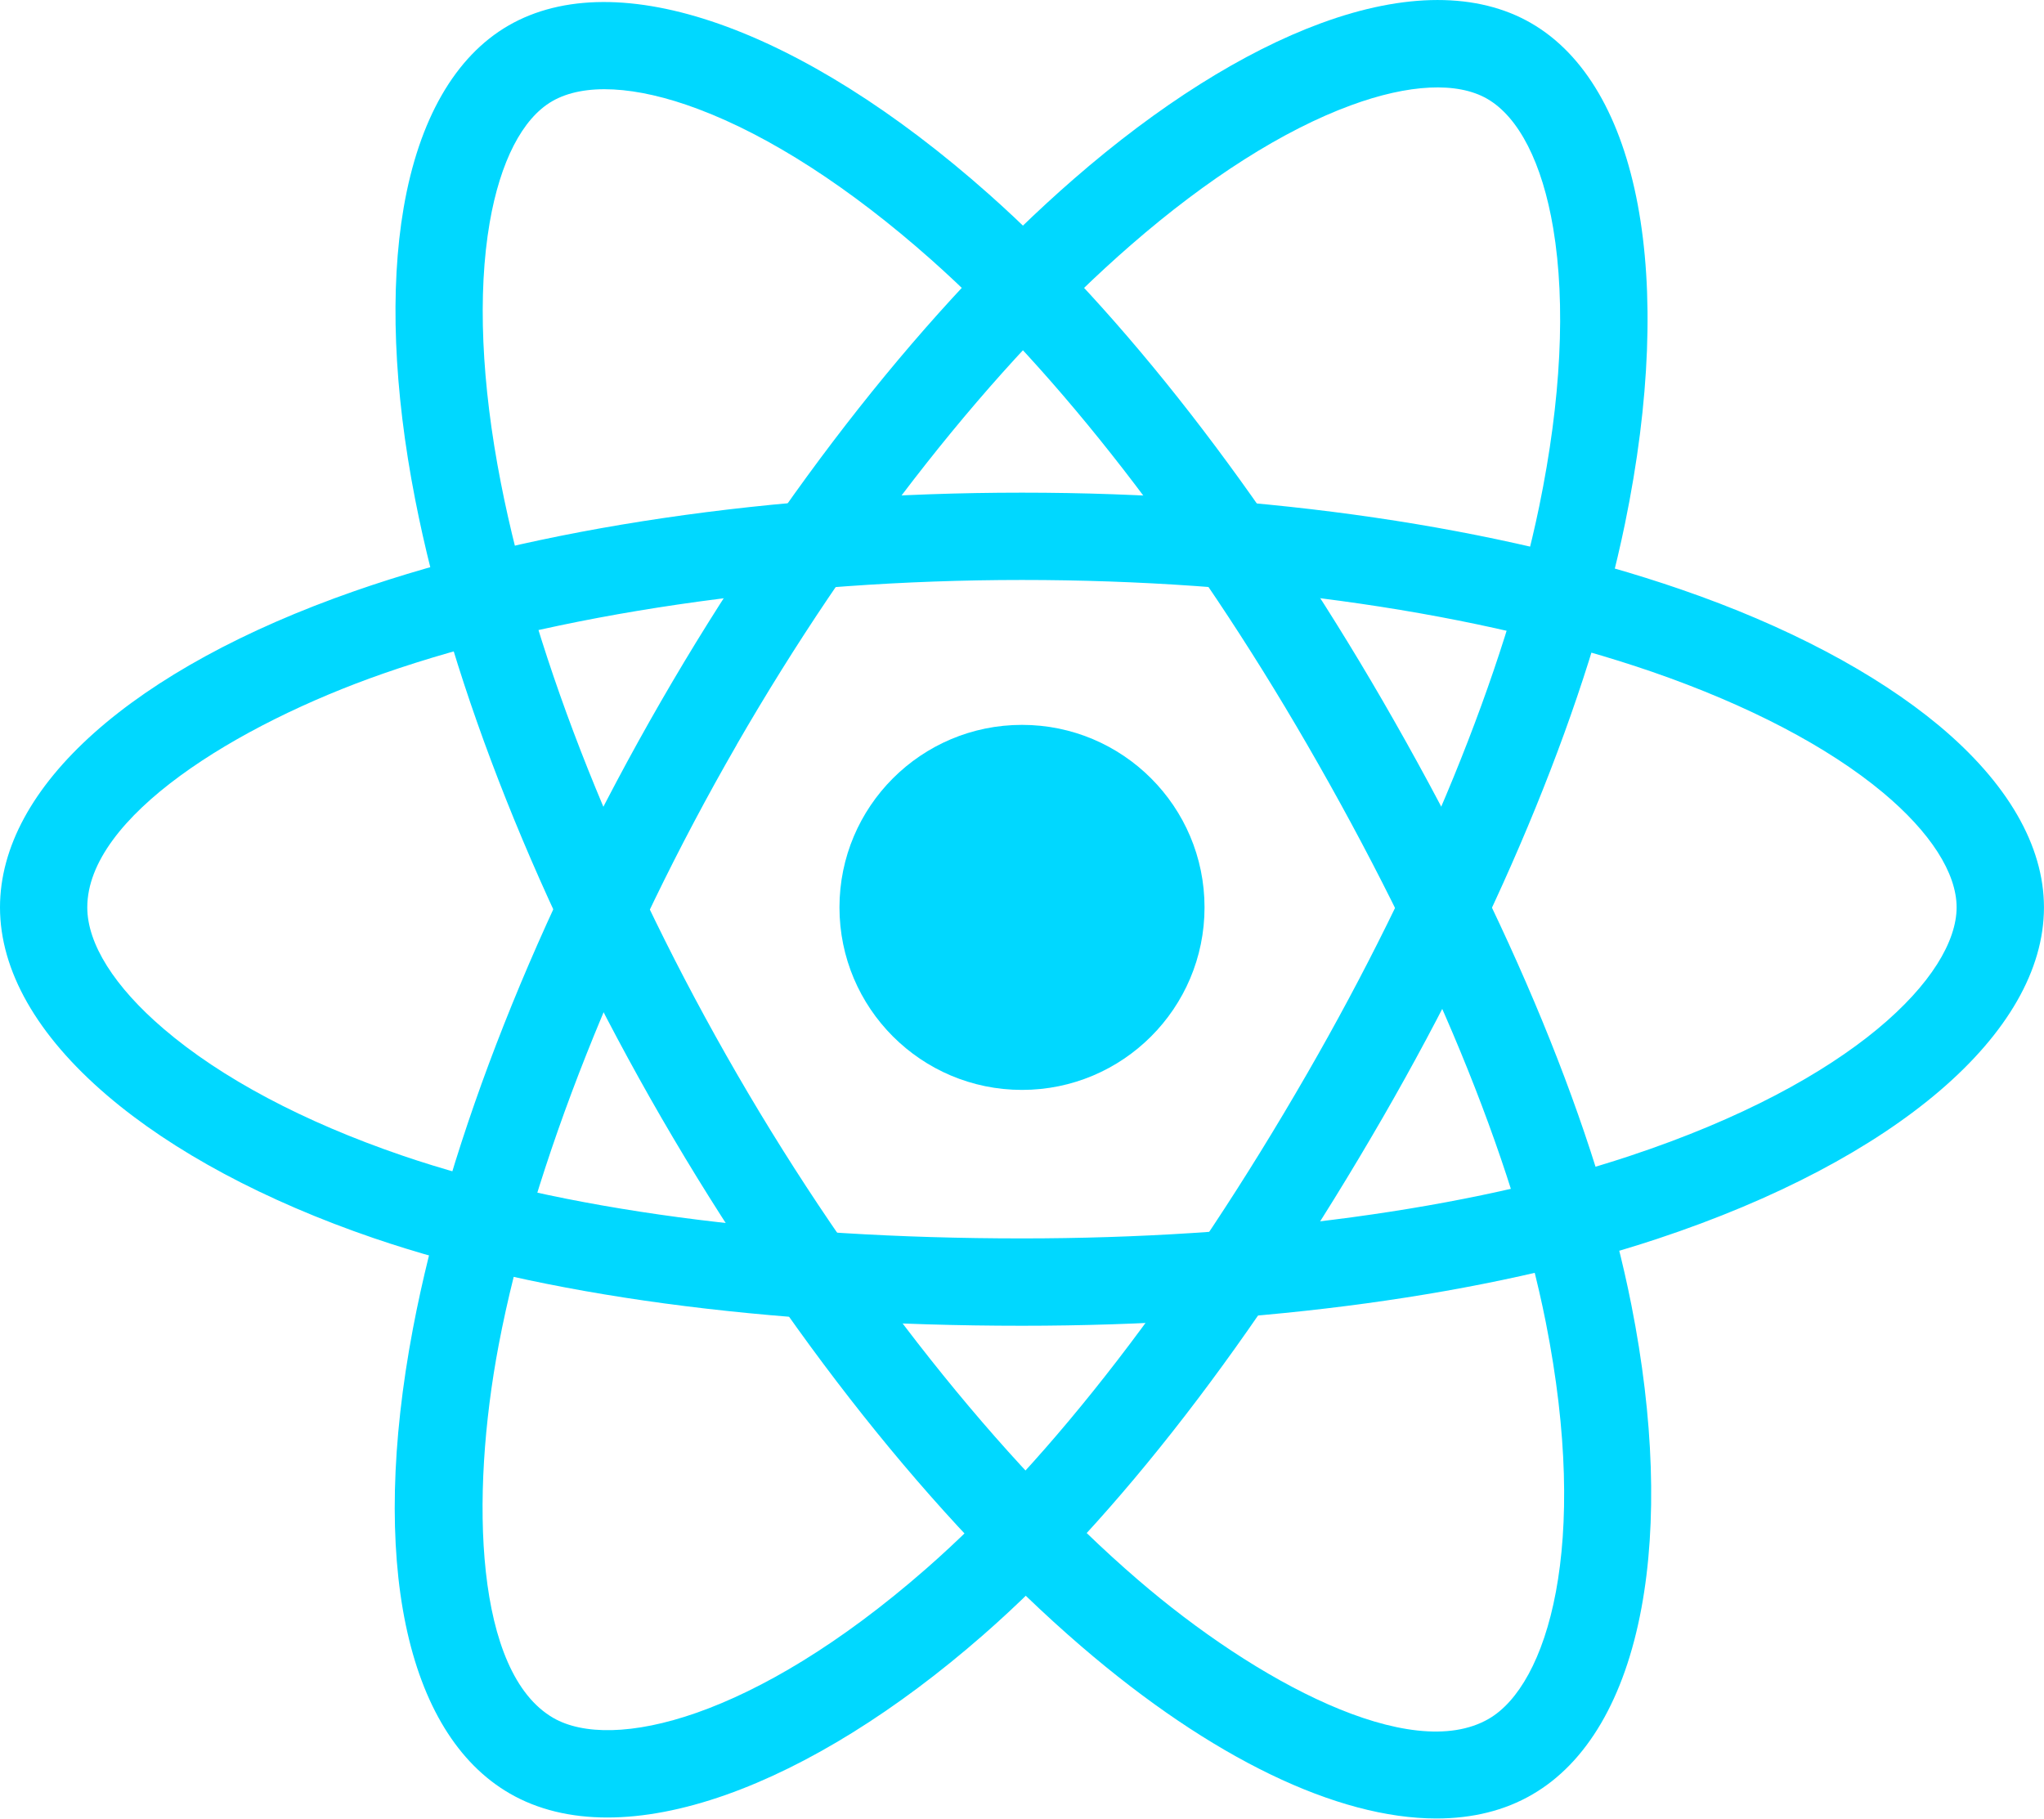
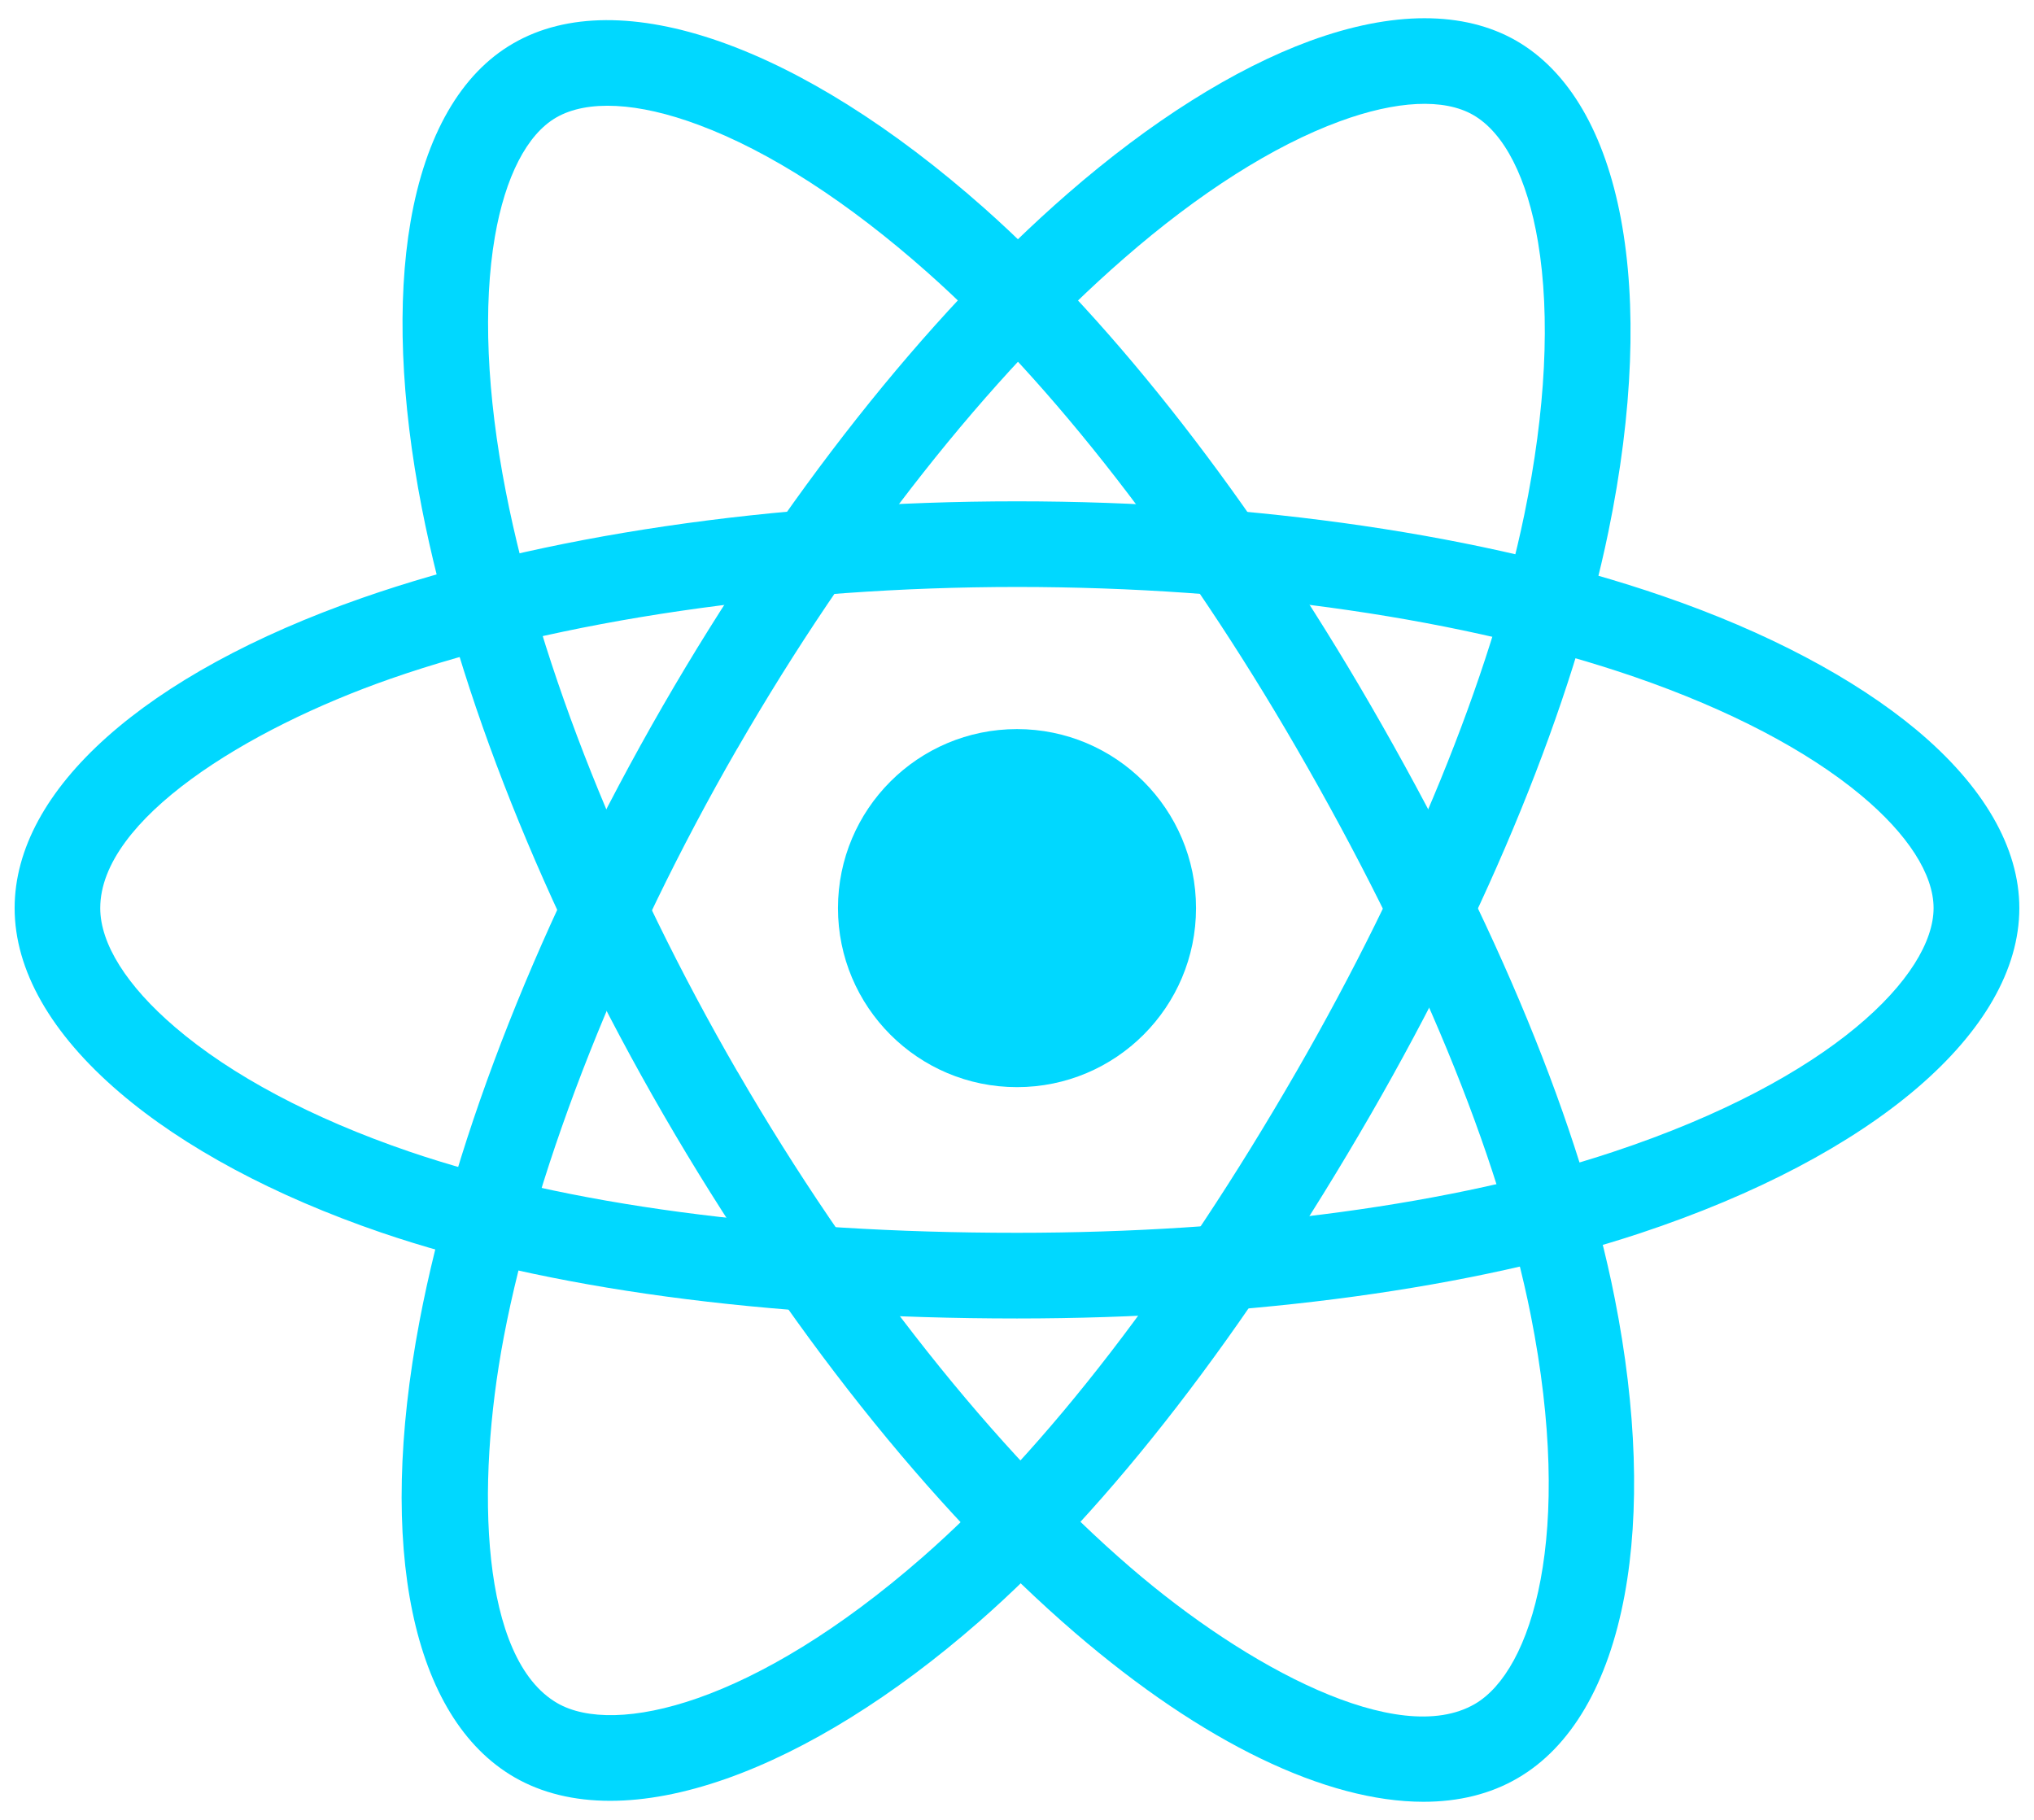
- <svg xmlns="http://www.w3.org/2000/svg" id="Layer_1" data-name="Layer 1" width="561.8" height="499.86" viewBox="0 0 561.8 499.86">
-   <path id="dot" d="M334.7,254.63a50.17,50.17,0,1,1-50.17-50.17A50.17,50.17,0,0,1,334.7,254.63Z" transform="translate(-3.63 -5.21)" fill="#00d8ff" />
-   <path d="M284.53,369.63c-70.46,0-132.07-8.33-178.17-24.08C76.43,335.31,51.06,321.72,33,306.25,13.78,289.8,3.63,272,3.63,254.63c0-33.17,36.44-65.67,97.46-86.95,50-17.45,115.19-27.05,183.44-27.05,67,0,131.26,9.43,181,26.56,29.09,10,53.64,23,71,37.44,18.9,15.77,28.89,33.06,28.89,50,0,34.48-40.74,69.39-106.31,91.12C412.64,361.15,350.64,369.63,284.53,369.63Zm0-205c-64.68,0-128.66,9.37-175.54,25.72-40.5,14.12-81.37,39.47-81.37,64.28,0,10,7.45,21.81,21,33.39,15.78,13.52,38.44,25.55,65.52,34.81,43.63,14.91,102.56,22.79,170.41,22.79,63.61,0,122.94-8,167-22.66,61.74-20.46,89.86-49.76,89.86-68.34,0-9.45-7.2-20.66-20.27-31.57C506,210.43,484.09,199,457.73,189.88,410.43,173.6,348.92,164.63,284.53,164.63Z" transform="translate(-3.63 -5.21)" fill="#00d8ff" />
-   <path d="M170.57,504.8c-10.16,0-19.19-2.19-26.8-6.58-28.73-16.57-38.68-64.37-26.63-127.87,9.89-52.06,34.11-113.3,68.2-172.42h0c33.46-58,73.74-109,113.44-143.54,23.21-20.2,46.69-35,67.91-42.79,23.1-8.5,43.07-8.51,57.74-.05,29.87,17.22,39.76,70,25.83,137.61-9.88,48-33.51,105.91-66.53,163.17-35.2,61-73.2,110.25-109.88,142.31-23.81,20.82-48.26,36-70.69,43.93C191.4,502.72,180.45,504.8,170.57,504.8Zm35.56-294.88c-32.31,56-56.15,116.14-65.42,164.91-8,42.14-6.45,90.2,15,102.6,16.12,9.3,55,.48,102.29-40.85,34.72-30.34,71-77.45,104.88-136.23,31.78-55.1,54.44-110.52,63.82-156,6-29.12,7.33-55.53,3.84-76.37-3-17.94-9.45-30.59-18.15-35.61-8.19-4.72-21.49-4.09-37.47,1.79-18.51,6.8-39.4,20.07-60.43,38.37-37.74,32.84-76.24,81.65-108.4,137.42h0Z" transform="translate(-3.63 -5.21)" fill="#00d8ff" />
-   <path d="M398.43,505.07c-27.19,0-61.73-16.45-97.67-47.38-40.17-34.56-81.12-86.13-115.32-145.2h0c-33.56-58-57.6-118.32-67.7-170-5.91-30.19-7-57.93-3.16-80.2,4.18-24.26,14.14-41.57,28.79-50.05C173.2-5,223.83,12.76,275.48,58.63c36.61,32.51,75,81.92,108.14,139.13,35.3,61,59,118.47,68.42,166.26,6.14,31,7.09,59.79,2.75,83.18-4.61,24.86-15,42.59-30,51.27C417.19,502.91,408.29,505.07,398.43,505.07ZM206.21,300.47c32.41,56,72.57,106.65,110.2,139,32.51,28,74.93,50.64,96.4,38.21,16.11-9.32,27.89-47.42,15.69-109-9-45.23-31.66-100.18-65.65-158.9C331,154.73,294.29,107.43,259.55,76.57,237.31,56.83,215.1,42.49,195.3,35.1c-17-6.36-31.22-7.09-39.91-2.06-8.18,4.73-14.27,16.58-17.17,33.36-3.35,19.43-2.29,44.16,3.07,71.52,9.61,49.1,32.66,106.82,64.92,162.55h0Z" transform="translate(-3.63 -5.21)" fill="#00d8ff" />
+ <svg xmlns="http://www.w3.org/2000/svg" id="Layer_1" data-name="Layer 1" width="570" height="510" viewBox="0 0 570 510">
+   <path id="dot" d="M335.17,254.49A50.17,50.17,0,1,1,285,204.32h0A50.17,50.17,0,0,1,335.17,254.49Z" fill="#00d8ff" />
+   <path d="M285,369.49c-70.46,0-132.07-8.33-178.17-24.08-29.93-10.24-55.3-23.83-73.36-39.3C14.25,289.66,4.1,271.86,4.1,254.49c0-33.17,36.44-65.67,97.46-86.95,50-17.45,115.19-27.05,183.44-27.05,67,0,131.26,9.43,181,26.56,29.09,10,53.64,23,71,37.44,18.9,15.77,28.89,33.06,28.89,50,0,34.48-40.74,69.39-106.31,91.12C413.11,361,351.11,369.49,285,369.49Zm0-205c-64.68,0-128.66,9.37-175.54,25.72C69,204.33,28.09,229.68,28.09,254.49c0,10,7.45,21.81,21,33.39,15.78,13.52,38.44,25.55,65.52,34.81C158.24,337.6,217.17,345.48,285,345.48c63.61,0,122.94-8,167-22.66,61.74-20.46,89.86-49.76,89.86-68.34,0-9.45-7.2-20.66-20.27-31.57-15.14-12.62-37-24.05-63.41-33.17C410.9,173.46,349.39,164.49,285,164.49Z" fill="#00d8ff" />
+   <path d="M171,504.66c-10.16,0-19.19-2.19-26.8-6.58-28.73-16.57-38.68-64.37-26.63-127.87,9.89-52.06,34.11-113.3,68.2-172.42h0c33.46-58,73.74-109,113.44-143.54,23.21-20.2,46.69-35,67.91-42.79C390.26,3,410.23,3,424.9,11.41c29.87,17.22,39.76,70,25.83,137.61-9.88,48-33.51,105.91-66.53,163.17C349,373.19,311,422.44,274.32,454.5c-23.81,20.82-48.26,36-70.69,43.93C191.87,502.58,180.92,504.66,171,504.66ZM206.6,209.78c-32.31,56-56.15,116.14-65.42,164.91-8,42.14-6.45,90.2,15,102.6,16.12,9.3,55,.48,102.29-40.85,34.72-30.34,71-77.45,104.88-136.23,31.78-55.1,54.44-110.52,63.82-156,6-29.12,7.33-55.53,3.84-76.37-3-17.94-9.45-30.59-18.15-35.61-8.19-4.72-21.49-4.09-37.47,1.79C356.88,40.82,336,54.09,315,72.39c-37.74,32.84-76.24,81.65-108.4,137.42h0Z" fill="#00d8ff" />
+   <path d="M398.9,504.93c-27.19,0-61.73-16.45-97.67-47.38-40.17-34.56-81.12-86.13-115.32-145.2h0c-33.56-58-57.6-118.32-67.7-170-5.91-30.19-7-57.93-3.16-80.2,4.18-24.26,14.14-41.57,28.79-50C173.67-5.14,224.3,12.62,276,58.49,312.56,91,351,140.41,384.09,197.62c35.3,61,59,118.47,68.42,166.26,6.14,31,7.09,59.79,2.75,83.18-4.61,24.86-15,42.59-30,51.27C417.66,502.77,408.76,504.93,398.9,504.93ZM206.68,300.33c32.41,56,72.57,106.65,110.2,139,32.51,28,74.93,50.64,96.4,38.21,16.11-9.32,27.89-47.42,15.69-109-9-45.23-31.66-100.18-65.65-158.9C331.47,154.59,294.76,107.29,260,76.43,237.78,56.69,215.57,42.35,195.77,35c-17-6.36-31.22-7.09-39.91-2.06-8.18,4.73-14.27,16.58-17.17,33.36-3.35,19.43-2.29,44.16,3.07,71.52,9.61,49.1,32.66,106.82,64.92,162.55h0Z" fill="#00d8ff" />
</svg>
